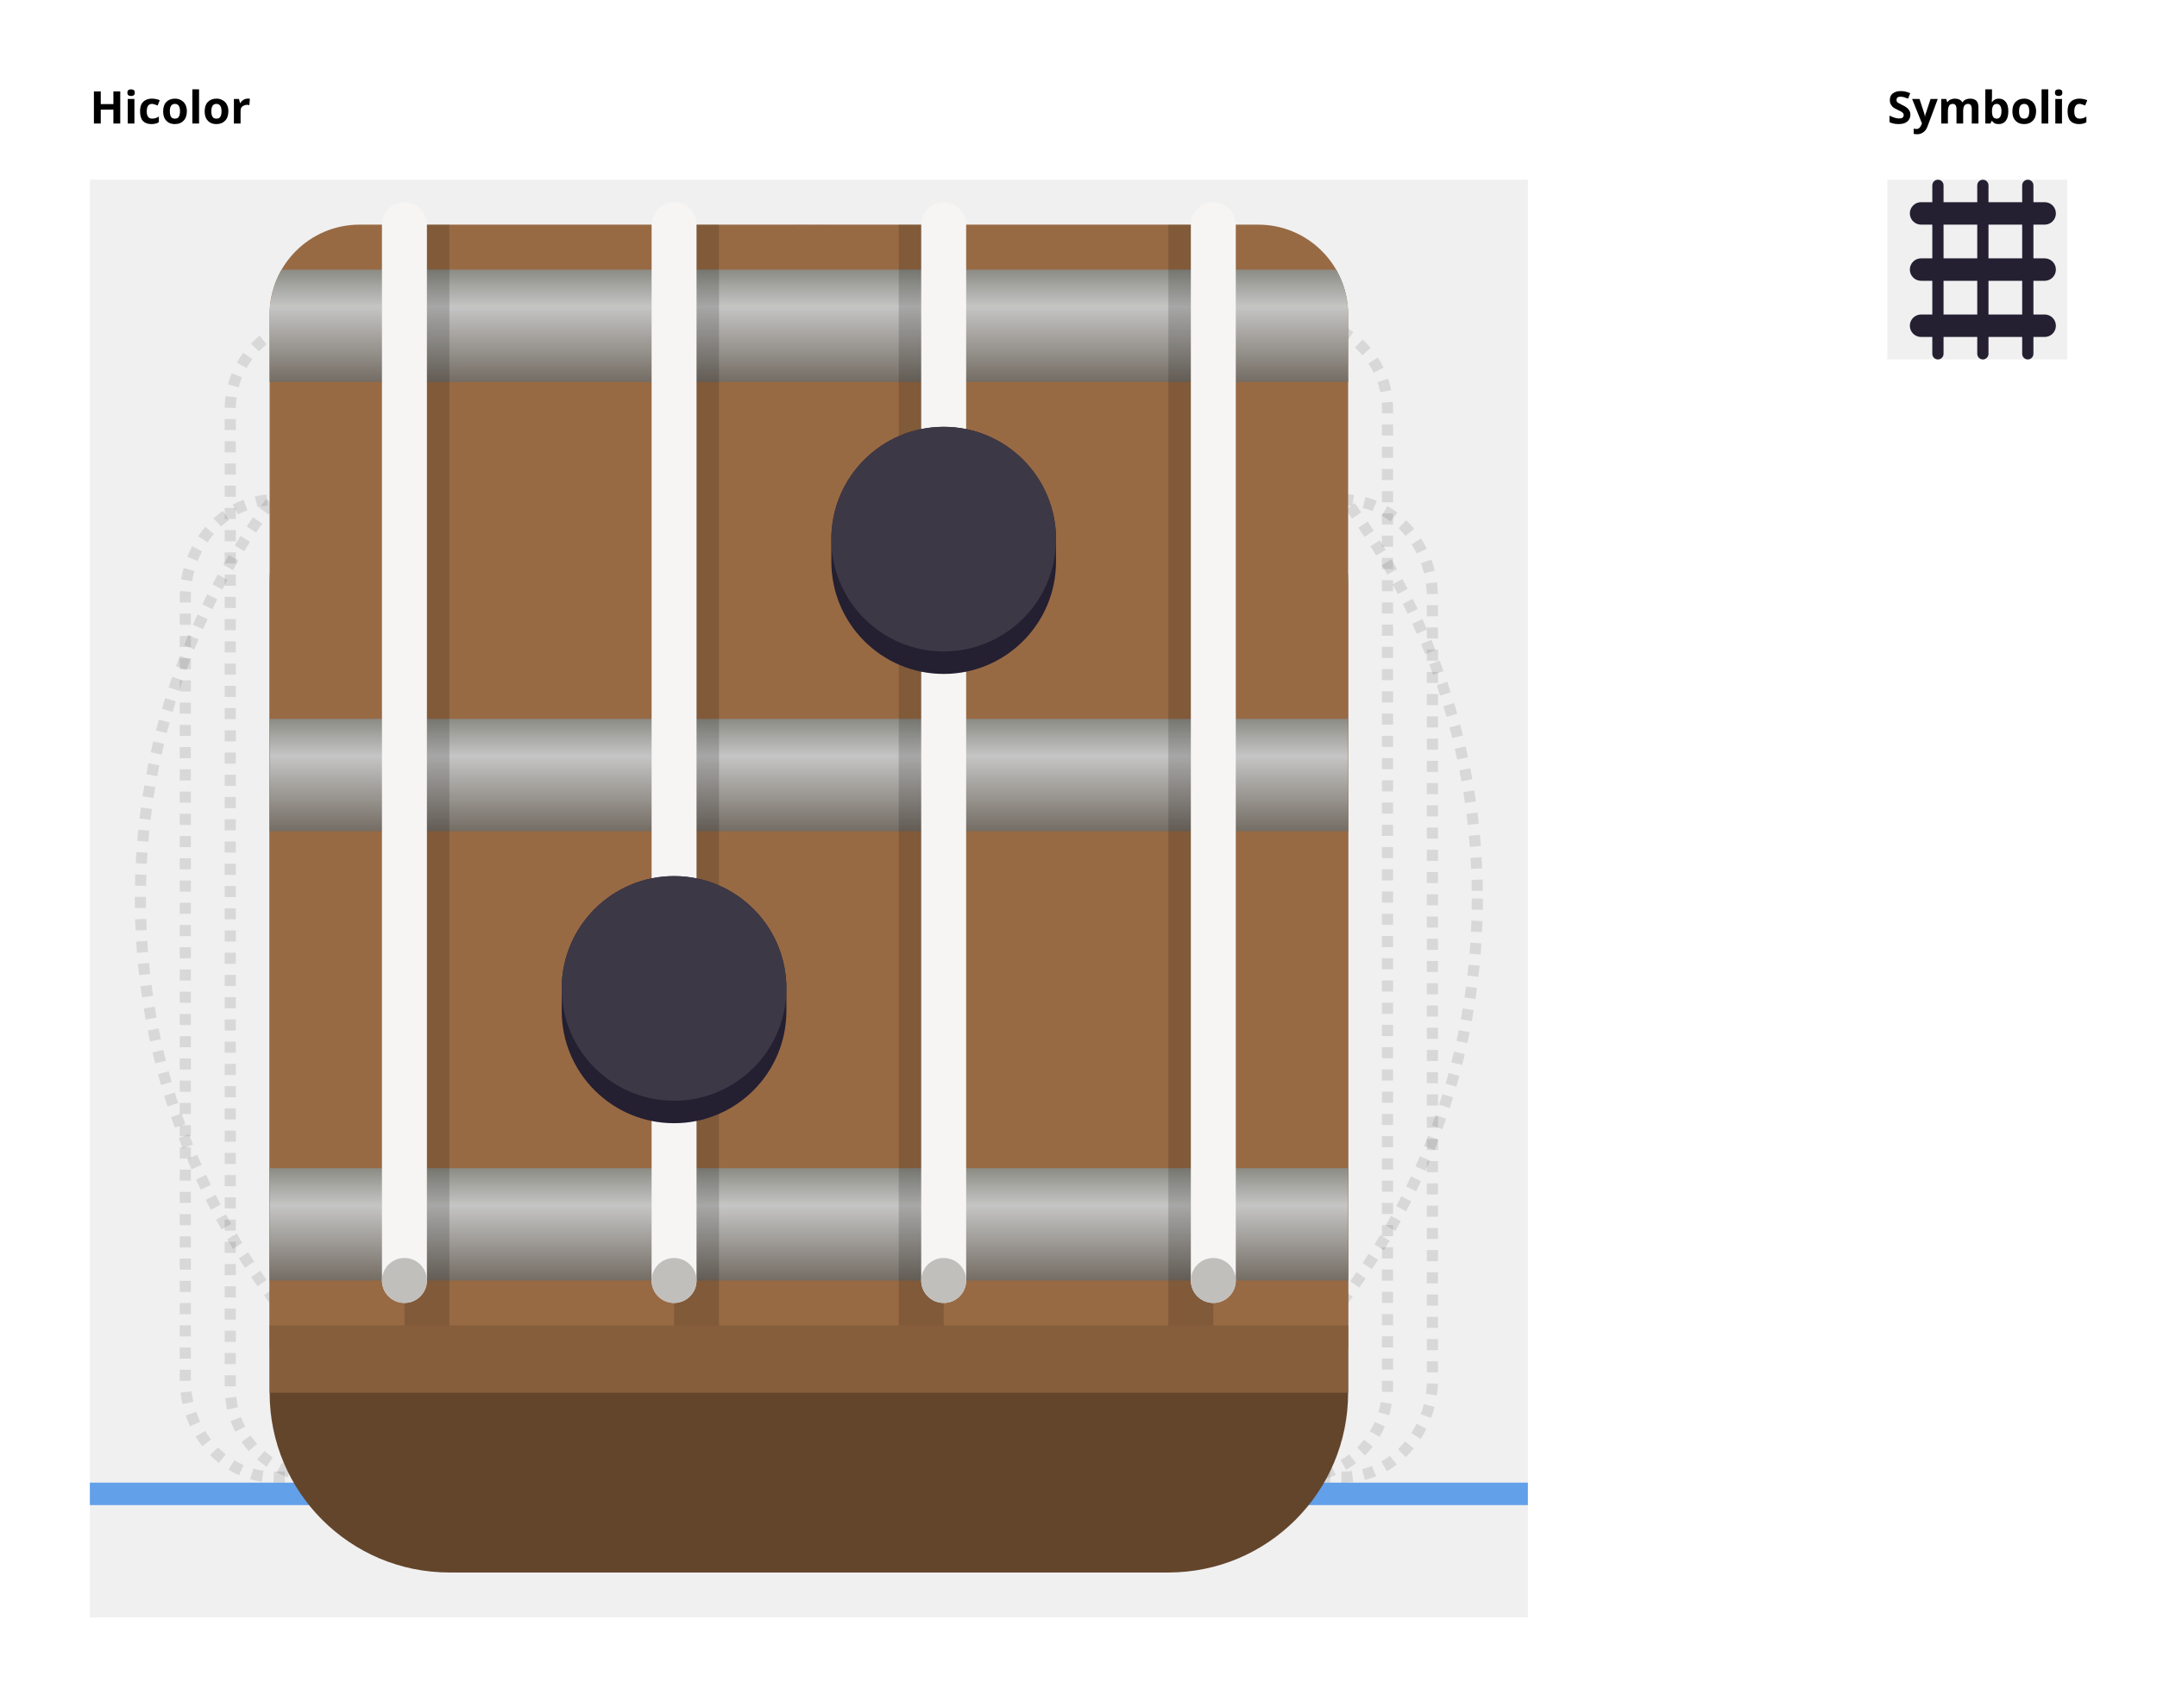
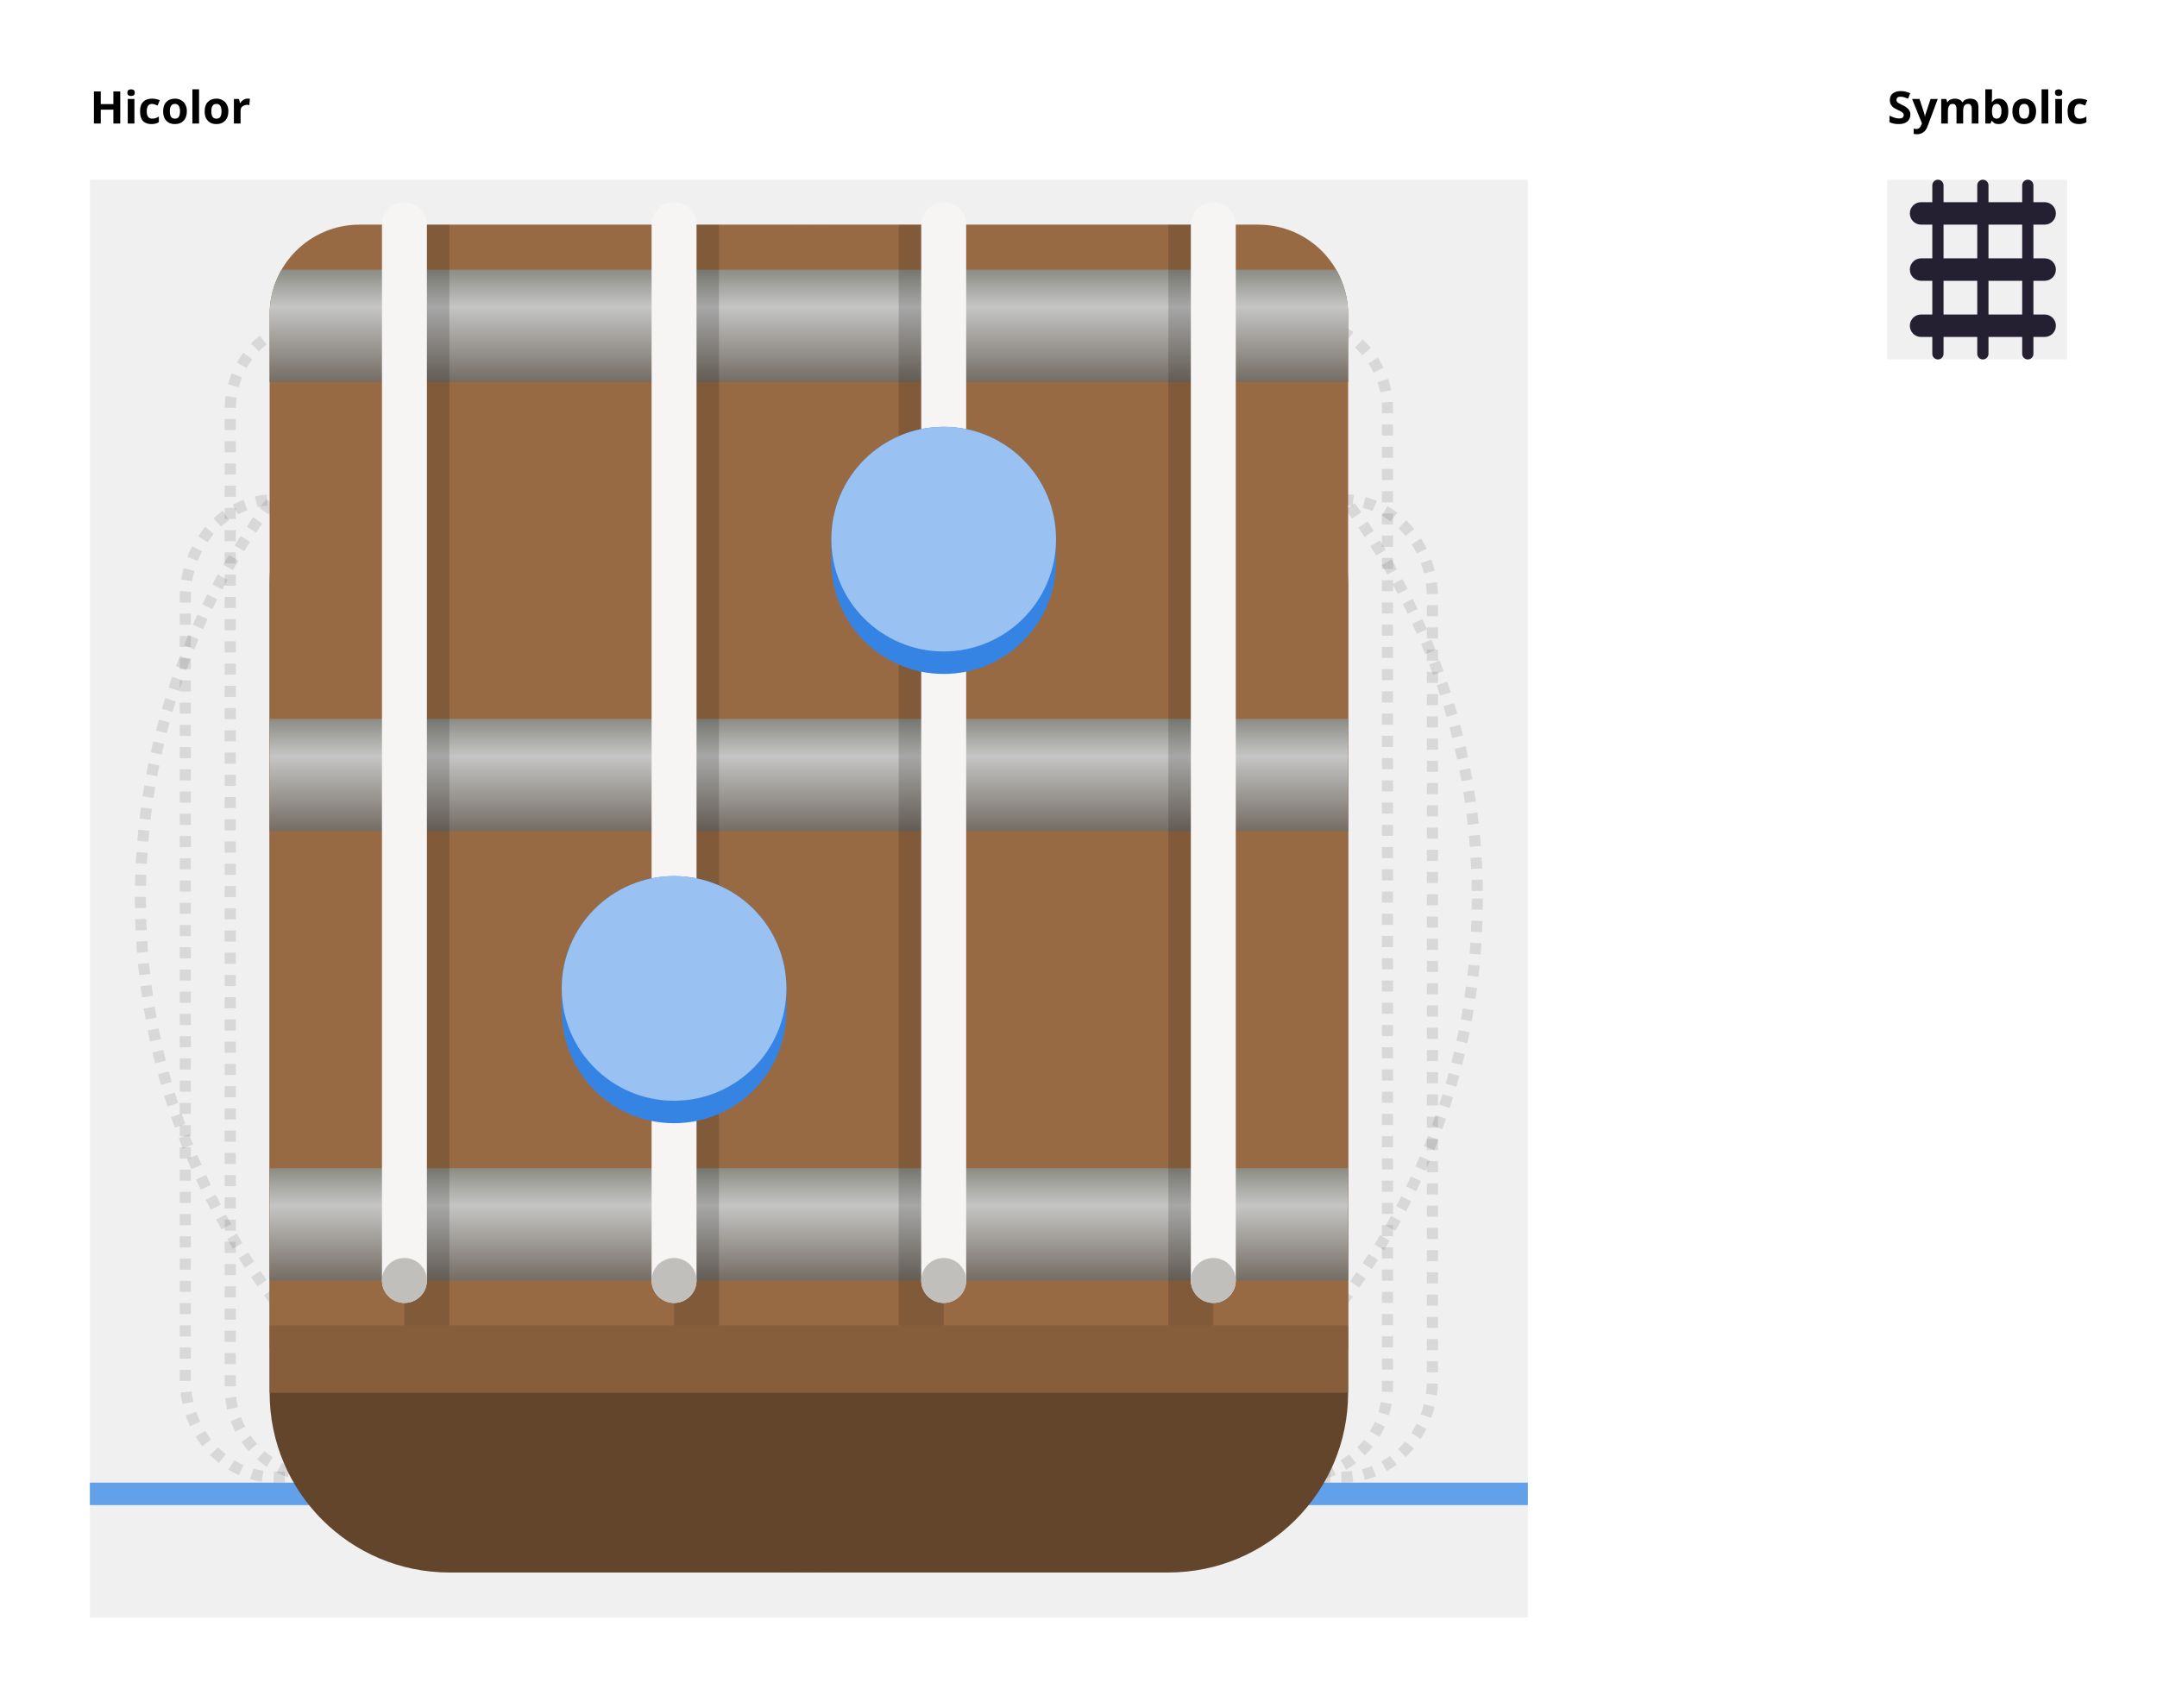
<svg xmlns="http://www.w3.org/2000/svg" xmlns:xlink="http://www.w3.org/1999/xlink" width="192" height="152" id="svg11300" version="1.0" style="display:inline;enable-background:new" viewBox="0 0 192 152">
  <defs id="defs3">
    <linearGradient id="linearGradient28">
      <stop style="stop-color:#746d64;stop-opacity:1;" offset="0" id="stop26" />
      <stop style="stop-color:#c5c5c5;stop-opacity:1;" offset="0.667" id="stop27" />
      <stop style="stop-color:#8c8c85;stop-opacity:1;" offset="1" id="stop28" />
    </linearGradient>
    <linearGradient id="linearGradient129236">
      <stop style="stop-color:#837b71;stop-opacity:1;" offset="0" id="stop129230" />
      <stop style="stop-color:#d8d8d8;stop-opacity:1;" offset="0.667" id="stop129232" />
      <stop style="stop-color:#a0a099;stop-opacity:1;" offset="1" id="stop129234" />
    </linearGradient>
    <linearGradient id="linearGradient102112">
      <stop style="stop-color:#185db3;stop-opacity:1;" offset="0" id="stop102108" />
      <stop style="stop-color:#1b6fd2;stop-opacity:1;" offset="1" id="stop102110" />
    </linearGradient>
    <linearGradient id="linearGradient59229">
      <stop style="stop-color:#583b26;stop-opacity:1;" offset="0" id="stop59225" />
      <stop style="stop-color:#9c6c44;stop-opacity:1;" offset="0.038" id="stop59963" />
      <stop style="stop-color:#63452c;stop-opacity:1" offset="0.077" id="stop59965" />
      <stop style="stop-color:#63452c;stop-opacity:1;" offset="0.913" id="stop59959" />
      <stop style="stop-color:#9c6c44;stop-opacity:1;" offset="0.962" id="stop59961" />
      <stop style="stop-color:#583b26;stop-opacity:1;" offset="1" id="stop59227" />
    </linearGradient>
    <linearGradient y2="236" x2="96" y1="236" x1="32" gradientTransform="translate(604.8168,170.5864)" gradientUnits="userSpaceOnUse" id="linearGradient1099" xlink:href="#linearGradient1036" />
    <linearGradient id="linearGradient1036">
      <stop id="stop1032" offset="0" style="stop-color:#d5d3cf;stop-opacity:1;" />
      <stop id="stop1034" offset="1" style="stop-color:#f6f5f4;stop-opacity:1" />
    </linearGradient>
    <radialGradient r="32" fy="-76" fx="-244" cy="-76" cx="-244" gradientTransform="matrix(0.8833333,0,0,0.8833333,-460.3502,463.1197)" gradientUnits="userSpaceOnUse" id="radialGradient1103" xlink:href="#linearGradient1069" />
    <linearGradient id="linearGradient1069">
      <stop id="stop1065" offset="0" style="stop-color:#d5d3cf;stop-opacity:1" />
      <stop id="stop1067-1" offset="1" style="stop-color:#949390;stop-opacity:1" />
    </linearGradient>
    <linearGradient gradientUnits="userSpaceOnUse" y2="232" x2="64" y1="262.5" x1="64" id="linearGradient1027" xlink:href="#linearGradient1025" gradientTransform="translate(-470.5864,432.8168)" />
    <linearGradient id="linearGradient1025">
      <stop id="stop1021" offset="0" style="stop-color:#9a9996;stop-opacity:1" />
      <stop id="stop1023" offset="1" style="stop-color:#77767b;stop-opacity:1" />
    </linearGradient>
    <clipPath clipPathUnits="userSpaceOnUse" id="clipPath1609-7">
      <path id="path1611-5" d="m 252,116 28,-28 v -8 h -36 v 36 z" style="fill:#e74747;stroke:none;stroke-width:0.25px;stroke-linecap:butt;stroke-linejoin:miter;stroke-opacity:1" />
    </clipPath>
    <linearGradient id="linearGradient1697">
      <stop id="stop1685" offset="0" style="stop-color:#deddda;stop-opacity:1" />
      <stop style="stop-color:#eeeeec;stop-opacity:1" offset="0.045" id="stop1687" />
      <stop id="stop1689" offset="0.091" style="stop-color:#deddda;stop-opacity:1" />
      <stop style="stop-color:#deddda;stop-opacity:1" offset="0.909" id="stop1691" />
      <stop id="stop1693" offset="0.955" style="stop-color:#eeeeec;stop-opacity:1" />
      <stop id="stop1695" offset="1" style="stop-color:#c0bfbc;stop-opacity:1" />
    </linearGradient>
    <clipPath clipPathUnits="userSpaceOnUse" id="clipPath1289">
      <path style="display:inline;opacity:1;vector-effect:none;fill:none;fill-opacity:1;stroke:#000000;stroke-width:4;stroke-linecap:round;stroke-linejoin:round;stroke-miterlimit:4;stroke-dasharray:none;stroke-dashoffset:0;stroke-opacity:1;marker:none;marker-start:none;marker-mid:none;marker-end:none;paint-order:normal;enable-background:new" d="m 64,-148 h 64 l 64,-64 64,64 h 192 c 17.728,0 32,14.272 32,32 v 288 c 0,17.728 -14.272,32 -32,32 H 256 l -64,-64 -64,64 H 64 C 46.272,204 32,189.728 32,172 v -288 c 0,-17.728 14.409,-34.199 32,-32 z" id="path1291" />
    </clipPath>
    <linearGradient id="paint3_linear-2-6-5" x2="1" gradientUnits="userSpaceOnUse" gradientTransform="matrix(0,6,-12,0,-64,209.9969)">
      <stop stop-color="#C01C27" id="stop91-0-7-4" />
      <stop offset="1" stop-color="#E01B24" id="stop93-2-5-7" />
    </linearGradient>
    <clipPath clipPathUnits="userSpaceOnUse" id="clipPath1609">
      <path id="path1611" d="m 252,116 28,-28 v -8 h -36 v 36 z" style="fill:#e74747;stroke:none;stroke-width:0.25px;stroke-linecap:butt;stroke-linejoin:miter;stroke-opacity:1" />
    </clipPath>
    <clipPath clipPathUnits="userSpaceOnUse" id="clipPath113028">
      <rect ry="8" rx="8" y="184" x="12" height="100" width="104" id="rect113030" style="display:inline;vector-effect:none;fill:#ab694c;fill-opacity:1;stroke:none;stroke-width:0.25;stroke-linecap:butt;stroke-linejoin:miter;stroke-miterlimit:4;stroke-dasharray:none;stroke-dashoffset:0;stroke-opacity:1;marker:none;marker-start:none;marker-mid:none;marker-end:none;paint-order:normal;enable-background:new" />
    </clipPath>
    <clipPath clipPathUnits="userSpaceOnUse" id="clipPath116939">
      <rect ry="6" rx="6" y="186" x="14" height="96" width="100" id="rect116941" style="display:inline;vector-effect:none;fill:#ab694c;fill-opacity:1;stroke:none;stroke-width:0.25;stroke-linecap:butt;stroke-linejoin:miter;stroke-miterlimit:4;stroke-dasharray:none;stroke-dashoffset:0;stroke-opacity:1;marker:none;marker-start:none;marker-mid:none;marker-end:none;paint-order:normal;enable-background:new" />
    </clipPath>
    <linearGradient xlink:href="#linearGradient28" id="linearGradient140318" gradientUnits="userSpaceOnUse" gradientTransform="matrix(1,0,0,2.500001,0,-287.0002)" x1="64" y1="194" x2="64" y2="190" />
    <linearGradient xlink:href="#linearGradient28" id="linearGradient140320" gradientUnits="userSpaceOnUse" gradientTransform="matrix(1,0,0,2.500001,0,-317.0002)" x1="64" y1="222" x2="64" y2="218" />
    <linearGradient xlink:href="#linearGradient28" id="linearGradient140322" gradientUnits="userSpaceOnUse" gradientTransform="matrix(1,0,0,2.500001,0,-347.0003)" x1="64" y1="250" x2="64" y2="246" />
    <linearGradient xlink:href="#linearGradient129236" id="linearGradient35" gradientUnits="userSpaceOnUse" gradientTransform="matrix(1,0,0,1.5,-837.301,-139)" x1="64" y1="278" x2="64" y2="274" />
    <linearGradient xlink:href="#linearGradient129236" id="linearGradient36" gradientUnits="userSpaceOnUse" gradientTransform="matrix(1,0,0,1.5,-837.301,-125)" x1="64" y1="250" x2="64" y2="246" />
    <linearGradient xlink:href="#linearGradient129236" id="linearGradient37" gradientUnits="userSpaceOnUse" gradientTransform="matrix(1,0,0,1.5,-837.301,-111)" x1="64" y1="222" x2="64" y2="218" />
    <linearGradient xlink:href="#linearGradient129236" id="linearGradient38" gradientUnits="userSpaceOnUse" gradientTransform="matrix(1,0,0,1.5,-837.301,-97)" x1="64" y1="194" x2="64" y2="190" />
    <linearGradient xlink:href="#linearGradient59229" id="linearGradient39" gradientUnits="userSpaceOnUse" gradientTransform="matrix(1,0,0,1.04,-837.301,-7.520005)" x1="12" y1="272" x2="116" y2="272" />
    <clipPath clipPathUnits="userSpaceOnUse" id="clipPath39">
      <rect ry="8" rx="8" y="184" x="12" height="100" width="104" id="rect40" style="display:inline;vector-effect:none;fill:#986a44;fill-opacity:1;stroke:none;stroke-width:0.25;stroke-linecap:butt;stroke-linejoin:miter;stroke-miterlimit:4;stroke-dasharray:none;stroke-dashoffset:0;stroke-opacity:1;marker:none;marker-start:none;marker-mid:none;marker-end:none;paint-order:normal;enable-background:new" />
    </clipPath>
    <linearGradient xlink:href="#linearGradient102112" id="linearGradient88" gradientUnits="userSpaceOnUse" gradientTransform="matrix(1.125,0,0,1.125,-945.926,-89.74998)" x1="29" y1="262" x2="45" y2="262" />
    <linearGradient xlink:href="#linearGradient102112" id="linearGradient89" gradientUnits="userSpaceOnUse" gradientTransform="matrix(1.125,0,0,1.125,-981.926,-61.75)" x1="29" y1="262" x2="45" y2="262" />
    <linearGradient xlink:href="#linearGradient102112" id="linearGradient90" gradientUnits="userSpaceOnUse" gradientTransform="matrix(1.125,0,0,1.125,-999.926,-33.75)" x1="29" y1="262" x2="45" y2="262" />
    <linearGradient xlink:href="#linearGradient129236" id="linearGradient91" gradientUnits="userSpaceOnUse" gradientTransform="matrix(1,0,0,1.5,-995.301,-139)" x1="64" y1="278" x2="64" y2="274" />
    <linearGradient xlink:href="#linearGradient129236" id="linearGradient92" gradientUnits="userSpaceOnUse" gradientTransform="matrix(1,0,0,1.5,-995.301,-125)" x1="64" y1="250" x2="64" y2="246" />
    <linearGradient xlink:href="#linearGradient129236" id="linearGradient93" gradientUnits="userSpaceOnUse" gradientTransform="matrix(1,0,0,1.5,-995.301,-111)" x1="64" y1="222" x2="64" y2="218" />
    <linearGradient xlink:href="#linearGradient129236" id="linearGradient94" gradientUnits="userSpaceOnUse" gradientTransform="matrix(1,0,0,1.5,-995.301,-97)" x1="64" y1="194" x2="64" y2="190" />
    <linearGradient xlink:href="#linearGradient59229" id="linearGradient95" gradientUnits="userSpaceOnUse" gradientTransform="matrix(1,0,0,1.04,-995.301,-7.520005)" x1="12" y1="272" x2="116" y2="272" />
    <linearGradient xlink:href="#linearGradient129236" id="linearGradient229" gradientUnits="userSpaceOnUse" gradientTransform="matrix(1,0,0,1.5,0,-97)" x1="64" y1="194" x2="64" y2="190" />
    <linearGradient xlink:href="#linearGradient129236" id="linearGradient230" gradientUnits="userSpaceOnUse" gradientTransform="matrix(1,0,0,1.5,0,-111)" x1="64" y1="222" x2="64" y2="218" />
    <linearGradient xlink:href="#linearGradient129236" id="linearGradient231" gradientUnits="userSpaceOnUse" gradientTransform="matrix(1,0,0,1.5,0,-125)" x1="64" y1="250" x2="64" y2="246" />
    <linearGradient xlink:href="#linearGradient129236" id="linearGradient232" gradientUnits="userSpaceOnUse" gradientTransform="matrix(1,0,0,1.5,0,-139)" x1="64" y1="278" x2="64" y2="274" />
    <linearGradient xlink:href="#linearGradient59229" id="linearGradient233" gradientUnits="userSpaceOnUse" gradientTransform="matrix(1,0,0,1.04,-633.3011,-7.520005)" x1="12" y1="272" x2="116" y2="272" />
    <linearGradient xlink:href="#linearGradient129236" id="linearGradient255" gradientUnits="userSpaceOnUse" gradientTransform="matrix(1,0,0,1.5,0,-97)" x1="64" y1="194" x2="64" y2="190" />
    <linearGradient xlink:href="#linearGradient129236" id="linearGradient256" gradientUnits="userSpaceOnUse" gradientTransform="matrix(1,0,0,1.5,0,-111)" x1="64" y1="222" x2="64" y2="218" />
    <linearGradient xlink:href="#linearGradient129236" id="linearGradient257" gradientUnits="userSpaceOnUse" gradientTransform="matrix(1,0,0,1.5,0,-125)" x1="64" y1="250" x2="64" y2="246" />
    <linearGradient xlink:href="#linearGradient129236" id="linearGradient258" gradientUnits="userSpaceOnUse" gradientTransform="matrix(1,0,0,1.5,0,-139)" x1="64" y1="278" x2="64" y2="274" />
    <linearGradient xlink:href="#linearGradient59229" id="linearGradient259" gradientUnits="userSpaceOnUse" gradientTransform="matrix(1,0,0,1.04,-413.3011,-7.520005)" x1="12" y1="272" x2="116" y2="272" />
    <clipPath clipPathUnits="userSpaceOnUse" id="clipPath3">
      <path id="path3" style="display:inline;vector-effect:none;fill:#986a44;stroke-width:0.24;marker:none;marker-start:none;marker-mid:none;marker-end:none;enable-background:new" d="m 24,180 h 80 a 8,8 45 0 1 8,8 v 92 H 16 V 188 A 8,8 135 0 1 24,180 Z" transform="matrix(1.083333,0,0,1,-5.333333,4.000002)" />
    </clipPath>
    <linearGradient xlink:href="#linearGradient129236" id="linearGradient119" gradientUnits="userSpaceOnUse" gradientTransform="matrix(1,0,0,1.5,0,-97)" x1="64" y1="194" x2="64" y2="190" />
    <linearGradient xlink:href="#linearGradient129236" id="linearGradient120" gradientUnits="userSpaceOnUse" gradientTransform="matrix(1,0,0,1.5,0,-111)" x1="64" y1="222" x2="64" y2="218" />
    <linearGradient xlink:href="#linearGradient129236" id="linearGradient121" gradientUnits="userSpaceOnUse" gradientTransform="matrix(1,0,0,1.5,0,-125)" x1="64" y1="250" x2="64" y2="246" />
    <linearGradient xlink:href="#linearGradient129236" id="linearGradient122" gradientUnits="userSpaceOnUse" gradientTransform="matrix(1,0,0,1.5,0,-139)" x1="64" y1="278" x2="64" y2="274" />
  </defs>
  <g id="layer1" style="display:inline" transform="translate(8,-156)">
    <g id="layer4" style="display:inline">
      <rect y="172" x="9.2651362e-08" height="128" width="128" id="hicolor" style="display:inline;overflow:visible;visibility:visible;fill:#f0f0f0;fill-opacity:0;fill-rule:nonzero;stroke:none;stroke-width:0.5;marker:none;enable-background:accumulate" />
      <rect style="display:inline;overflow:visible;visibility:visible;fill:#f0f0f0;fill-opacity:0;fill-rule:nonzero;stroke:none;stroke-width:0.5;marker:none;enable-background:accumulate" id="symbolic" width="16" height="16" x="160" y="172" />
    </g>
    <g id="layer2" style="display:inline">
      <g style="display:inline;fill:#000000;enable-background:new" transform="matrix(7.991171,0,0,8.003641,-167.7909,-4846.078)" id="g12027" />
      <rect style="display:inline;overflow:visible;visibility:visible;fill:#f0f0f0;fill-opacity:1;fill-rule:nonzero;stroke:none;stroke-width:0.5;marker:none;enable-background:accumulate" id="128" width="128" height="128" x="9.2651362e-08" y="172" />
      <g id="g883" style="fill:none;fill-opacity:0.251;stroke:#a579b3;stroke-opacity:1" transform="translate(-24,24)" />
      <g id="g900" style="fill:none;fill-opacity:0.251;stroke:#a579b3;stroke-opacity:1" transform="translate(-24,24)" />
      <rect y="172" x="160" height="16" width="16" id="16" style="display:inline;overflow:visible;visibility:visible;fill:#f0f0f0;fill-opacity:1;fill-rule:nonzero;stroke:none;stroke-width:0.5;marker:none;enable-background:accumulate" />
      <text xml:space="preserve" style="font-style:normal;font-variant:normal;font-weight:bold;font-stretch:normal;font-size:4px;line-height:125%;font-family:Cantarell;-inkscape-font-specification:'Cantarell, Bold';text-align:start;writing-mode:lr-tb;text-anchor:start;display:inline;fill:#000000;fill-opacity:1;stroke:none;stroke-width:0.333;enable-background:new" x="0" y="167" id="text863">
        <tspan style="font-size:4px;stroke-width:0.333" id="tspan861" x="0" y="167">Hicolor</tspan>
      </text>
      <text id="text867" y="167" x="160" style="font-style:normal;font-variant:normal;font-weight:bold;font-stretch:normal;font-size:4px;line-height:125%;font-family:Cantarell;-inkscape-font-specification:'Cantarell, Bold';text-align:start;writing-mode:lr-tb;text-anchor:start;display:inline;fill:#000000;fill-opacity:1;stroke:none;stroke-width:0.333;enable-background:new" xml:space="preserve">
        <tspan y="167" x="160" id="tspan865" style="font-size:4px;stroke-width:0.333">Symbolic</tspan>
      </text>
    </g>
    <g id="layer9" style="display:inline" />
    <g id="layer3" style="display:inline">
      <circle cx="64" cy="236" r="59.504" id="circle2892" style="display:inline;opacity:0.1;vector-effect:none;fill:none;fill-opacity:1;stroke:#000000;stroke-width:0.99;stroke-linecap:butt;stroke-linejoin:miter;stroke-miterlimit:4;stroke-dasharray:0.99, 0.99;stroke-dashoffset:0;stroke-opacity:1;marker:none;marker-start:none;marker-mid:none;marker-end:none;paint-order:normal;enable-background:new" />
      <rect ry="7.929" rx="8.701" y="180.495" x="20.495" height="111.01" width="87.01" id="rect2894" style="display:inline;opacity:0.1;vector-effect:none;fill:none;fill-opacity:1;stroke:#000000;stroke-width:0.99;stroke-linecap:butt;stroke-linejoin:miter;stroke-miterlimit:4;stroke-dasharray:0.99, 0.99;stroke-dashoffset:0;stroke-opacity:1;marker:none;marker-start:none;marker-mid:none;marker-end:none;paint-order:normal;enable-background:new" />
      <rect ry="7.924" rx="7.924" y="184.495" x="12.495" height="103.01" width="103.01" id="rect2896" style="display:inline;opacity:0.1;vector-effect:none;fill:none;fill-opacity:1;stroke:#000000;stroke-width:0.99;stroke-linecap:butt;stroke-linejoin:miter;stroke-miterlimit:4;stroke-dasharray:0.99, 0.99;stroke-dashoffset:0;stroke-opacity:1;marker:none;marker-start:none;marker-mid:none;marker-end:none;paint-order:normal;enable-background:new" />
      <rect ry="8.701" rx="7.929" y="200.495" x="8.495" height="87.01" width="111.01" id="rect2898" style="display:inline;opacity:0.1;vector-effect:none;fill:none;fill-opacity:1;stroke:#000000;stroke-width:0.99;stroke-linecap:butt;stroke-linejoin:miter;stroke-miterlimit:4;stroke-dasharray:0.99, 0.99;stroke-dashoffset:0;stroke-opacity:1;marker:none;marker-start:none;marker-mid:none;marker-end:none;paint-order:normal;enable-background:new" />
      <path id="path2900" d="M 2.6203015e-5,289 H 128" style="display:inline;fill:none;stroke:#62a0ea;stroke-width:2;stroke-linecap:butt;stroke-linejoin:miter;stroke-miterlimit:4;stroke-dasharray:none;stroke-opacity:1;enable-background:new" />
    </g>
    <g id="g116847" clip-path="url(#clipPath113028)" />
    <g id="g8" transform="translate(0,-2)" />
    <g id="g17">
      <rect style="opacity:1;fill:#241f31;fill-opacity:1;stroke:none;stroke-width:2;stroke-linecap:round;stroke-linejoin:round;stroke-dasharray:none" id="rect2" width="13" height="2" x="162" y="174" ry="1" rx="1" />
      <rect style="opacity:1;fill:#241f31;fill-opacity:1;stroke:none;stroke-width:2;stroke-linecap:round;stroke-linejoin:round;stroke-dasharray:none" id="rect3" width="13" height="2" x="162" y="179" ry="1" rx="1" />
      <rect style="opacity:1;fill:#241f31;fill-opacity:1;stroke:none;stroke-width:2;stroke-linecap:round;stroke-linejoin:round;stroke-dasharray:none" id="rect5" width="13" height="2" x="162" y="184" ry="1" rx="1" />
      <rect style="opacity:1;fill:#241f31;fill-opacity:1;stroke:none;stroke-width:2;stroke-linecap:round;stroke-linejoin:round;stroke-dasharray:none" id="rect6" width="1" height="16" x="172" y="172" ry="0.5" rx="0.5" />
      <rect style="opacity:1;fill:#241f31;fill-opacity:1;stroke:none;stroke-width:2;stroke-linecap:round;stroke-linejoin:round;stroke-dasharray:none" id="rect8" width="1" height="16" x="168" y="172" ry="0.5" rx="0.5" />
      <rect style="opacity:1;fill:#241f31;fill-opacity:1;stroke:none;stroke-width:2;stroke-linecap:round;stroke-linejoin:round;stroke-dasharray:none" id="rect9" width="1" height="16" x="164" y="172" ry="0.5" rx="0.5" />
    </g>
    <rect style="display:inline;vector-effect:none;fill:url(#linearGradient39);fill-opacity:1;stroke:none;stroke-width:0.25;stroke-linecap:butt;stroke-linejoin:miter;stroke-miterlimit:4;stroke-dasharray:none;stroke-dashoffset:0;stroke-opacity:1;marker:none;marker-start:none;marker-mid:none;marker-end:none;paint-order:normal;enable-background:new" id="rect1" width="104" height="104" x="-825.301" y="188" rx="8" ry="8" />
    <rect ry="8" rx="8" y="184" x="-825.301" height="100" width="104" id="rect4" style="display:inline;vector-effect:none;fill:#986a44;fill-opacity:1;stroke:none;stroke-width:0.25;stroke-linecap:butt;stroke-linejoin:miter;stroke-miterlimit:4;stroke-dasharray:none;stroke-dashoffset:0;stroke-opacity:1;marker:none;marker-start:none;marker-mid:none;marker-end:none;paint-order:normal;enable-background:new" />
    <rect style="fill:url(#linearGradient38);fill-opacity:1;stroke:#000000;stroke-width:0" id="rect7" width="104" height="6" x="-825.301" y="188" />
    <rect style="fill:url(#linearGradient37);fill-opacity:1;stroke:#000000;stroke-width:0" id="rect10" width="104" height="6" x="-825.301" y="216" />
    <rect style="fill:url(#linearGradient36);fill-opacity:1;stroke:#000000;stroke-width:0" id="rect11" width="104" height="6" x="-825.301" y="244" />
    <rect style="fill:url(#linearGradient35);fill-opacity:1;stroke:#000000;stroke-width:0" id="rect12" width="104" height="6" x="-825.301" y="272" />
    <rect style="fill:#000000;fill-opacity:0.153;stroke:#000000;stroke-width:0" id="rect13" width="4" height="100" x="-783.301" y="184" />
    <rect style="fill:#000000;fill-opacity:0.153;stroke:#000000;stroke-width:0" id="rect14" width="4" height="100" x="-819.301" y="184" />
    <rect style="fill:#ceccca;fill-opacity:1;stroke:#000000;stroke-width:0" id="rect15" width="2" height="100" x="-819.301" y="184" />
    <rect style="fill:#000000;fill-opacity:0.153;stroke:#000000;stroke-width:0" id="rect16" width="4" height="100" x="-731.301" y="184" />
    <rect style="fill:#f2f2f2;fill-opacity:1;stroke:#000000;stroke-width:0" id="rect17" width="2" height="100" x="-729.301" y="184" />
    <rect style="fill:#000000;fill-opacity:0.153;stroke:#000000;stroke-width:0" id="rect18" width="4" height="100" x="-749.301" y="184" />
    <rect style="fill:#ebebeb;fill-opacity:1;stroke:#000000;stroke-width:0" id="rect19" width="2" height="100" x="-747.301" y="184" />
    <rect style="fill:#000000;fill-opacity:0.153;stroke:#000000;stroke-width:0" id="rect20" width="4" height="100" x="-767.301" y="184" />
    <rect style="fill:#e3e3e3;fill-opacity:1;stroke:#000000;stroke-width:0" id="rect21" width="2" height="100" x="-765.301" y="184" />
    <rect style="fill:#dcdcda;fill-opacity:1;stroke:#000000;stroke-width:0" id="rect22" width="2" height="100" x="-783.301" y="184" />
    <rect style="fill:#000000;fill-opacity:0.153;stroke:#000000;stroke-width:0" id="rect23" width="4" height="100" x="-801.301" y="184" />
    <rect style="fill:#d5d5d3;fill-opacity:1;stroke:#000000;stroke-width:0" id="rect24" width="2" height="100" x="-801.301" y="184" />
    <rect style="display:inline;vector-effect:none;fill:url(#linearGradient95);fill-opacity:1;stroke:none;stroke-width:0.25;stroke-linecap:butt;stroke-linejoin:miter;stroke-miterlimit:4;stroke-dasharray:none;stroke-dashoffset:0;stroke-opacity:1;marker:none;marker-start:none;marker-mid:none;marker-end:none;paint-order:normal;enable-background:new" id="rect61" width="104" height="104" x="-983.301" y="188" rx="8" ry="8" />
    <rect ry="8" rx="8" y="184" x="-983.301" height="100" width="104" id="rect62" style="display:inline;vector-effect:none;fill:#986a44;fill-opacity:1;stroke:none;stroke-width:0.25;stroke-linecap:butt;stroke-linejoin:miter;stroke-miterlimit:4;stroke-dasharray:none;stroke-dashoffset:0;stroke-opacity:1;marker:none;marker-start:none;marker-mid:none;marker-end:none;paint-order:normal;enable-background:new" />
    <rect style="fill:url(#linearGradient94);fill-opacity:1;stroke:#000000;stroke-width:0" id="rect63" width="104" height="6" x="-983.301" y="188" />
    <rect style="fill:url(#linearGradient93);fill-opacity:1;stroke:#000000;stroke-width:0" id="rect64" width="104" height="6" x="-983.301" y="216" />
    <rect style="fill:url(#linearGradient92);fill-opacity:1;stroke:#000000;stroke-width:0" id="rect65" width="104" height="6" x="-983.301" y="244" />
    <rect style="fill:url(#linearGradient91);fill-opacity:1;stroke:#000000;stroke-width:0" id="rect66" width="104" height="6" x="-983.301" y="272" />
    <rect style="fill:#000000;fill-opacity:0.153;stroke:#000000;stroke-width:0" id="rect67" width="4" height="100" x="-941.301" y="184" />
    <rect style="fill:#000000;fill-opacity:0.153;stroke:#000000;stroke-width:0" id="rect68" width="4" height="100" x="-977.301" y="184" />
    <rect style="fill:#ceccca;fill-opacity:1;stroke:#000000;stroke-width:0" id="rect69" width="2" height="100" x="-977.301" y="184" />
    <rect style="fill:#000000;fill-opacity:0.153;stroke:#000000;stroke-width:0" id="rect70" width="4" height="100" x="-889.301" y="184" />
    <rect style="fill:#f2f2f2;fill-opacity:1;stroke:#000000;stroke-width:0" id="rect71" width="2" height="100" x="-887.301" y="184" />
    <rect style="fill:#000000;fill-opacity:0.153;stroke:#000000;stroke-width:0" id="rect72" width="4" height="100" x="-907.301" y="184" />
    <rect style="fill:#ebebeb;fill-opacity:1;stroke:#000000;stroke-width:0" id="rect73" width="2" height="100" x="-905.301" y="184" />
    <rect style="fill:#000000;fill-opacity:0.153;stroke:#000000;stroke-width:0" id="rect74" width="4" height="100" x="-925.301" y="184" />
    <rect style="fill:#e3e3e3;fill-opacity:1;stroke:#000000;stroke-width:0" id="rect75" width="2" height="100" x="-923.301" y="184" />
    <rect style="fill:#dcdcda;fill-opacity:1;stroke:#000000;stroke-width:0" id="rect76" width="2" height="100" x="-941.301" y="184" />
    <rect style="fill:#000000;fill-opacity:0.153;stroke:#000000;stroke-width:0" id="rect77" width="4" height="100" x="-959.301" y="184" />
    <rect style="fill:#d5d5d3;fill-opacity:1;stroke:#000000;stroke-width:0" id="rect78" width="2" height="100" x="-959.301" y="184" />
    <circle style="fill:#000000;fill-opacity:0.106;stroke:#000000;stroke-width:0" id="circle78" cx="-958.301" cy="263" r="9" />
    <circle style="fill:url(#linearGradient90);fill-opacity:1;stroke:#000000;stroke-width:0" id="circle79" cx="-958.301" cy="261" r="9" />
    <circle style="fill:#62a0ea;fill-opacity:1;stroke:#000000;stroke-width:0" id="circle80" cx="-958.301" cy="259" r="9" />
    <circle style="display:inline;fill:#000000;fill-opacity:0.106;stroke:#000000;stroke-width:0;enable-background:new" id="circle81" cx="-940.301" cy="235" r="9" />
    <circle style="display:inline;fill:url(#linearGradient89);fill-opacity:1;stroke:#000000;stroke-width:0;enable-background:new" id="circle82" cx="-940.301" cy="233" r="9" />
    <circle style="display:inline;fill:#62a0ea;fill-opacity:1;stroke:#000000;stroke-width:0;enable-background:new" id="circle83" cx="-940.301" cy="231" r="9" />
    <circle style="display:inline;fill:#000000;fill-opacity:0.106;stroke:#000000;stroke-width:0;enable-background:new" id="circle84" cx="-904.301" cy="207" r="9" />
    <circle style="display:inline;fill:url(#linearGradient88);fill-opacity:1;stroke:#000000;stroke-width:0;enable-background:new" id="circle85" cx="-904.301" cy="205" r="9" />
    <circle style="display:inline;fill:#62a0ea;fill-opacity:1;stroke:#000000;stroke-width:0;enable-background:new" id="circle86" cx="-904.301" cy="203.5" r="8.5" />
    <rect style="display:inline;vector-effect:none;fill:url(#linearGradient233);fill-opacity:1;stroke:none;stroke-width:0.25;stroke-linecap:butt;stroke-linejoin:miter;stroke-miterlimit:4;stroke-dasharray:none;stroke-dashoffset:0;stroke-opacity:1;marker:none;marker-start:none;marker-mid:none;marker-end:none;paint-order:normal;enable-background:new" id="rect207" width="104" height="104" x="-621.301" y="188" rx="8" ry="8" />
    <rect ry="8" rx="8" y="184" x="-621.301" height="100" width="104" id="rect208" style="display:inline;vector-effect:none;fill:#986a44;fill-opacity:1;stroke:none;stroke-width:0.25;stroke-linecap:butt;stroke-linejoin:miter;stroke-miterlimit:4;stroke-dasharray:none;stroke-dashoffset:0;stroke-opacity:1;marker:none;marker-start:none;marker-mid:none;marker-end:none;paint-order:normal;enable-background:new" />
    <g id="g212" clip-path="url(#clipPath39)" transform="translate(-633.3011)">
      <rect style="fill:url(#linearGradient229);fill-opacity:1;stroke:#000000;stroke-width:0" id="rect209" width="104" height="6" x="12" y="188" />
      <rect style="fill:url(#linearGradient230);fill-opacity:1;stroke:#000000;stroke-width:0" id="rect210" width="104" height="6" x="12" y="216" />
      <rect style="fill:url(#linearGradient231);fill-opacity:1;stroke:#000000;stroke-width:0" id="rect211" width="104" height="6" x="12" y="244" />
      <rect style="fill:url(#linearGradient232);fill-opacity:1;stroke:#000000;stroke-width:0" id="rect212" width="104" height="6" x="12" y="272" />
    </g>
    <rect style="fill:#000000;fill-opacity:0.153;stroke:#000000;stroke-width:0" id="rect213" width="4" height="100" x="-579.301" y="184" />
    <rect style="fill:#000000;fill-opacity:0.153;stroke:#000000;stroke-width:0" id="rect214" width="4" height="100" x="-615.301" y="184" />
    <rect style="fill:#ceccca;fill-opacity:1;stroke:#000000;stroke-width:0" id="rect215" width="2" height="100" x="-615.301" y="182" />
    <rect style="fill:#000000;fill-opacity:0.153;stroke:#000000;stroke-width:0" id="rect216" width="4" height="100" x="-527.301" y="184" />
    <rect style="fill:#f2f2f2;fill-opacity:1;stroke:#000000;stroke-width:0" id="rect217" width="2" height="100" x="-525.301" y="182" />
    <rect style="fill:#000000;fill-opacity:0.153;stroke:#000000;stroke-width:0" id="rect218" width="4" height="100" x="-545.301" y="184" />
    <rect style="fill:#ebebeb;fill-opacity:1;stroke:#000000;stroke-width:0" id="rect219" width="2" height="100" x="-543.301" y="182" />
    <rect style="fill:#000000;fill-opacity:0.153;stroke:#000000;stroke-width:0" id="rect220" width="4" height="100" x="-563.301" y="184" />
    <rect style="fill:#e3e3e3;fill-opacity:1;stroke:#000000;stroke-width:0" id="rect221" width="2" height="100" x="-561.301" y="182" />
    <rect style="fill:#dcdcda;fill-opacity:1;stroke:#000000;stroke-width:0" id="rect222" width="2" height="100" x="-579.301" y="182" />
    <rect style="fill:#000000;fill-opacity:0.153;stroke:#000000;stroke-width:0" id="rect223" width="4" height="100" x="-597.301" y="184" />
    <rect style="fill:#d5d5d3;fill-opacity:1;stroke:#000000;stroke-width:0" id="rect224" width="2" height="100" x="-597.301" y="182" />
    <circle style="fill:#000000;fill-opacity:0.106;stroke:#000000;stroke-width:0" id="circle224" cx="-596.301" cy="263" r="9" />
    <circle style="fill:#3d3846;fill-opacity:1;stroke:#000000;stroke-width:0" id="circle225" cx="-596.301" cy="261" r="9" />
    <circle style="display:inline;fill:#000000;fill-opacity:0.106;stroke:#000000;stroke-width:0;enable-background:new" id="circle226" cx="-578.301" cy="235" r="9" />
    <circle style="display:inline;fill:#3d3846;fill-opacity:1;stroke:#000000;stroke-width:0;enable-background:new" id="circle227" cx="-578.301" cy="233" r="9" />
    <circle style="display:inline;fill:#000000;fill-opacity:0.106;stroke:#000000;stroke-width:0;enable-background:new" id="circle228" cx="-542.301" cy="207" r="9" />
    <circle style="display:inline;fill:#3d3846;fill-opacity:1;stroke:#000000;stroke-width:0;enable-background:new" id="circle229" cx="-542.301" cy="205" r="9" />
    <rect style="display:inline;vector-effect:none;fill:url(#linearGradient259);fill-opacity:1;stroke:none;stroke-width:0.25;stroke-linecap:butt;stroke-linejoin:miter;stroke-miterlimit:4;stroke-dasharray:none;stroke-dashoffset:0;stroke-opacity:1;marker:none;marker-start:none;marker-mid:none;marker-end:none;paint-order:normal;enable-background:new" id="rect233" width="104" height="104" x="-401.301" y="188" rx="8" ry="8" />
    <rect ry="8" rx="8" y="184" x="-401.301" height="100" width="104" id="rect234" style="display:inline;vector-effect:none;fill:#986a44;fill-opacity:1;stroke:none;stroke-width:0.25;stroke-linecap:butt;stroke-linejoin:miter;stroke-miterlimit:4;stroke-dasharray:none;stroke-dashoffset:0;stroke-opacity:1;marker:none;marker-start:none;marker-mid:none;marker-end:none;paint-order:normal;enable-background:new" />
    <g id="g238" clip-path="url(#clipPath39)" transform="translate(-413.3011)">
      <rect style="fill:url(#linearGradient255);fill-opacity:1;stroke:#000000;stroke-width:0" id="rect235" width="104" height="6" x="12" y="188" />
      <rect style="fill:url(#linearGradient256);fill-opacity:1;stroke:#000000;stroke-width:0" id="rect236" width="104" height="6" x="12" y="216" />
      <rect style="fill:url(#linearGradient257);fill-opacity:1;stroke:#000000;stroke-width:0" id="rect237" width="104" height="6" x="12" y="244" />
      <rect style="fill:url(#linearGradient258);fill-opacity:1;stroke:#000000;stroke-width:0" id="rect238" width="104" height="6" x="12" y="272" />
    </g>
    <rect style="fill:#000000;fill-opacity:0.153;stroke:#000000;stroke-width:0" id="rect239" width="4" height="100" x="-359.301" y="184" />
    <rect style="fill:#000000;fill-opacity:0.153;stroke:#000000;stroke-width:0" id="rect240" width="4" height="100" x="-395.301" y="184" />
    <rect style="fill:#ceccca;fill-opacity:1;stroke:#000000;stroke-width:0" id="rect241" width="2" height="100" x="-395.301" y="182" />
    <rect style="fill:#000000;fill-opacity:0.153;stroke:#000000;stroke-width:0" id="rect242" width="4" height="100" x="-307.301" y="184" />
    <rect style="fill:#f2f2f2;fill-opacity:1;stroke:#000000;stroke-width:0" id="rect243" width="2" height="100" x="-305.301" y="182" />
    <rect style="fill:#000000;fill-opacity:0.153;stroke:#000000;stroke-width:0" id="rect244" width="4" height="100" x="-325.301" y="184" />
    <rect style="fill:#ebebeb;fill-opacity:1;stroke:#000000;stroke-width:0" id="rect245" width="2" height="100" x="-323.301" y="182" />
    <rect style="fill:#000000;fill-opacity:0.153;stroke:#000000;stroke-width:0" id="rect246" width="4" height="100" x="-343.301" y="184" />
    <rect style="fill:#e3e3e3;fill-opacity:1;stroke:#000000;stroke-width:0" id="rect247" width="2" height="100" x="-341.301" y="182" />
    <rect style="fill:#dcdcda;fill-opacity:1;stroke:#000000;stroke-width:0" id="rect248" width="2" height="100" x="-359.301" y="182" />
    <rect style="fill:#000000;fill-opacity:0.153;stroke:#000000;stroke-width:0" id="rect249" width="4" height="100" x="-377.301" y="184" />
    <rect style="fill:#d5d5d3;fill-opacity:1;stroke:#000000;stroke-width:0" id="rect250" width="2" height="100" x="-377.301" y="182" />
    <circle style="fill:#000000;fill-opacity:0.106;stroke:#000000;stroke-width:0" id="circle250" cx="-376.301" cy="263" r="9" />
    <circle style="fill:#f6f5f4;fill-opacity:1;stroke:#000000;stroke-width:0" id="circle251" cx="-376.301" cy="261" r="9" />
    <circle style="display:inline;fill:#000000;fill-opacity:0.106;stroke:#000000;stroke-width:0;enable-background:new" id="circle252" cx="-358.301" cy="235" r="9" />
    <circle style="display:inline;fill:#f6f5f4;fill-opacity:1;stroke:#000000;stroke-width:0;enable-background:new" id="circle253" cx="-358.301" cy="233" r="9" />
    <circle style="display:inline;fill:#000000;fill-opacity:0.106;stroke:#000000;stroke-width:0;enable-background:new" id="circle254" cx="-322.301" cy="207" r="9" />
    <circle style="display:inline;fill:#f6f5f4;fill-opacity:1;stroke:#000000;stroke-width:0;enable-background:new" id="circle255" cx="-322.301" cy="205" r="9" />
    <rect style="display:inline;vector-effect:none;fill:#63452c;fill-opacity:1;stroke:none;stroke-width:0.25;stroke-linecap:butt;stroke-linejoin:miter;stroke-miterlimit:4;stroke-dasharray:none;stroke-dashoffset:0;stroke-opacity:1;marker:none;marker-start:none;marker-mid:none;marker-end:none;paint-order:normal;enable-background:new" id="rect140256" width="96" height="104" x="16" y="192" rx="16" ry="16" />
    <path id="rect140258" style="display:inline;vector-effect:none;fill:#986a44;stroke-width:0.25;marker:none;marker-start:none;marker-mid:none;marker-end:none;enable-background:new" d="m 24,180 h 80 a 8,8 45 0 1 8,8 v 92 H 16 V 188 A 8,8 135 0 1 24,180 Z" transform="translate(0,-4)" />
    <g id="g39" clip-path="url(#clipPath3)" transform="matrix(0.9230769,0,0,1,4.923077,-8.000002)" style="stroke-width:1.041">
      <rect style="fill:url(#linearGradient140318);fill-opacity:1;stroke:#000000;stroke-width:0" id="rect140260" width="104" height="10" x="12" y="188" />
      <rect style="fill:url(#linearGradient140320);fill-opacity:1;stroke:#000000;stroke-width:0" id="rect140262" width="104" height="10" x="12" y="228" />
      <rect style="fill:url(#linearGradient140322);fill-opacity:1;stroke:#000000;stroke-width:0" id="rect140264" width="104" height="10" x="12" y="268" />
    </g>
    <rect style="fill:#865e3c;fill-opacity:1;stroke:none;stroke-width:2;stroke-linecap:round;stroke-linejoin:round" id="rect25" width="96" height="6" x="16" y="274" />
    <rect style="display:inline;fill:#000000;fill-opacity:0.153;stroke:#000000;stroke-width:0;enable-background:new" id="rect140288" width="4" height="98" x="28" y="176" />
    <rect style="display:inline;fill:#f6f5f4;fill-opacity:1;stroke:#000000;stroke-width:0;enable-background:new" id="rect140290" width="4" height="97.997" x="26" y="174.003" ry="2" rx="2" />
    <circle style="fill:#c0bfbc;stroke:none;stroke-width:0.5;stroke-linecap:round;stroke-linejoin:round" id="path1" cx="28" cy="270" r="2" />
    <rect style="display:inline;fill:#000000;fill-opacity:0.153;stroke:#000000;stroke-width:0;enable-background:new" id="rect140268" width="4" height="98" x="52" y="176" />
    <rect style="display:inline;fill:#f6f5f4;fill-opacity:1;stroke:#000000;stroke-width:0;enable-background:new" id="rect140286" width="4" height="97.997" x="50" y="174.003" ry="2" rx="2" />
    <circle style="fill:#c0bfbc;stroke:none;stroke-width:0.5;stroke-linecap:round;stroke-linejoin:round" id="circle1" cx="52" cy="270" r="2" />
    <rect style="display:inline;fill:#000000;fill-opacity:0.153;stroke:#000000;stroke-width:0;enable-background:new" id="rect124" width="4" height="98" x="72" y="176" />
    <rect style="display:inline;fill:#f6f5f4;fill-opacity:1;stroke:#000000;stroke-width:0;enable-background:new" id="rect125" width="4" height="97.997" x="74" y="174.003" ry="2" rx="2" />
    <circle style="fill:#c0bfbc;stroke:none;stroke-width:0.5;stroke-linecap:round;stroke-linejoin:round" id="circle2" cx="76" cy="270" r="2" />
    <rect style="display:inline;fill:#000000;fill-opacity:0.153;stroke:#000000;stroke-width:0;enable-background:new" id="rect140282" width="4" height="98" x="96" y="176" />
    <rect style="display:inline;fill:#f6f5f4;fill-opacity:1;stroke:#000000;stroke-width:0;enable-background:new" id="rect140284" width="4" height="97.997" x="98" y="174.003" ry="2" rx="2" />
    <circle style="fill:#c0bfbc;stroke:none;stroke-width:0.5;stroke-linecap:round;stroke-linejoin:round" id="circle3" cx="100" cy="270" r="2" />
    <g id="g126">
      <rect style="display:inline;vector-effect:none;fill:#5b3e25;fill-opacity:1;stroke:none;stroke-width:0.25;stroke-linecap:butt;stroke-linejoin:miter;stroke-miterlimit:4;stroke-dasharray:none;stroke-dashoffset:0;stroke-opacity:1;marker:none;marker-start:none;marker-mid:none;marker-end:none;paint-order:normal;enable-background:new" id="rect99" width="96" height="104" x="-253.301" y="194" rx="16" ry="16" />
      <path id="path99" style="display:inline;vector-effect:none;fill:#865e3c;stroke-width:0.25;marker:none;marker-start:none;marker-mid:none;marker-end:none;enable-background:new" d="m 24,180 h 80 a 8,8 45 0 1 8,8 v 92 H 16 V 188 A 8,8 135 0 1 24,180 Z" transform="translate(-269.3011,-2)" />
      <g id="g103" clip-path="url(#clipPath3)" transform="matrix(0.9230769,0,0,1,-264.378,-6.000002)" style="stroke-width:1.041">
        <rect style="fill:url(#linearGradient119);fill-opacity:1;stroke:#000000;stroke-width:0" id="rect100" width="104" height="6" x="12" y="188" />
        <rect style="fill:url(#linearGradient120);fill-opacity:1;stroke:#000000;stroke-width:0" id="rect101" width="104" height="6" x="12" y="216" />
        <rect style="fill:url(#linearGradient121);fill-opacity:1;stroke:#000000;stroke-width:0" id="rect102" width="104" height="6" x="12" y="244" />
        <rect style="fill:url(#linearGradient122);fill-opacity:1;stroke:#000000;stroke-width:0" id="rect103" width="104" height="6" x="12" y="272" />
      </g>
      <g id="g115" transform="translate(-269.3011,-2)">
        <rect style="fill:#000000;fill-opacity:0.153;stroke:#000000;stroke-width:0" id="rect104" width="4" height="100" x="54" y="180" />
        <rect style="fill:#000000;fill-opacity:0.153;stroke:#000000;stroke-width:0" id="rect105" width="4" height="100" x="22" y="180" />
        <rect style="fill:#ceccca;fill-opacity:1;stroke:#000000;stroke-width:0" id="rect106" width="2" height="100" x="22" y="178" />
        <rect style="fill:#000000;fill-opacity:0.153;stroke:#000000;stroke-width:0" id="rect107" width="4" height="100" x="102" y="180" />
        <rect style="fill:#f2f2f2;fill-opacity:1;stroke:#000000;stroke-width:0" id="rect108" width="2" height="100" x="104" y="178" />
        <rect style="fill:#000000;fill-opacity:0.153;stroke:#000000;stroke-width:0" id="rect109" width="4" height="100" x="86" y="180" />
        <rect style="fill:#ebebeb;fill-opacity:1;stroke:#000000;stroke-width:0" id="rect110" width="2" height="100" x="88" y="178" />
        <rect style="fill:#000000;fill-opacity:0.153;stroke:#000000;stroke-width:0" id="rect111" width="4" height="100" x="70" y="180" />
        <rect style="fill:#e3e3e3;fill-opacity:1;stroke:#000000;stroke-width:0" id="rect112" width="2" height="100" x="72" y="178" />
        <rect style="fill:#dcdcda;fill-opacity:1;stroke:#000000;stroke-width:0" id="rect113" width="2" height="100" x="54" y="178" />
        <rect style="fill:#000000;fill-opacity:0.153;stroke:#000000;stroke-width:0" id="rect114" width="4" height="100" x="38" y="180" />
        <rect style="fill:#d5d5d3;fill-opacity:1;stroke:#000000;stroke-width:0" id="rect115" width="2" height="100" x="38" y="178" />
      </g>
      <rect style="fill:#775435;fill-opacity:1;stroke:none;stroke-width:2;stroke-linecap:round;stroke-linejoin:round" id="rect116" width="96" height="4" x="-253.301" y="278" />
      <circle style="fill:#cdab8f;fill-opacity:1;stroke-width:2;stroke-linecap:round;stroke-linejoin:round" id="circle116" cx="-214.301" cy="227" r="6" />
      <circle style="fill:#cdab8f;fill-opacity:1;stroke-width:2;stroke-linecap:round;stroke-linejoin:round" id="circle117" cx="-180.301" cy="199" r="6" />
      <circle style="fill:#cdab8f;fill-opacity:1;stroke-width:2;stroke-linecap:round;stroke-linejoin:round" id="circle118" cx="-230.301" cy="255" r="6" />
    </g>
-     <rect style="fill:#241f31;stroke-width:2.872;stroke-opacity:0.588" id="rect26" width="20" height="22" x="66" y="194" ry="10" />
-     <circle style="fill:#3d3846;stroke-width:2.5;stroke-opacity:0.588" id="path2" cx="76" cy="204" r="10" />
-     <rect style="fill:#241f31;stroke-width:2.872;stroke-opacity:0.588" id="rect27" width="20" height="22" x="42" y="234" ry="10" />
-     <circle style="fill:#3d3846;stroke-width:2.5;stroke-opacity:0.588;fill-opacity:1" id="circle27" cx="52" cy="244" r="10" />
+     <rect style="fill:#3584e4;stroke-width:2.872;stroke-opacity:0.588;fill-opacity:1" id="rect26" width="20" height="22" x="66" y="194" ry="10" />
+     <circle style="fill:#99c1f1;stroke-width:2.5;stroke-opacity:0.588;fill-opacity:1" id="path2" cx="76" cy="204" r="10" />
+     <rect style="fill:#3584e4;stroke-width:2.872;stroke-opacity:0.588" id="rect27" width="20" height="22" x="42" y="234" ry="10" />
+     <circle style="fill:#99c1f1;stroke-width:2.5;stroke-opacity:0.588;fill-opacity:1" id="circle27" cx="52" cy="244" r="10" />
  </g>
</svg>
